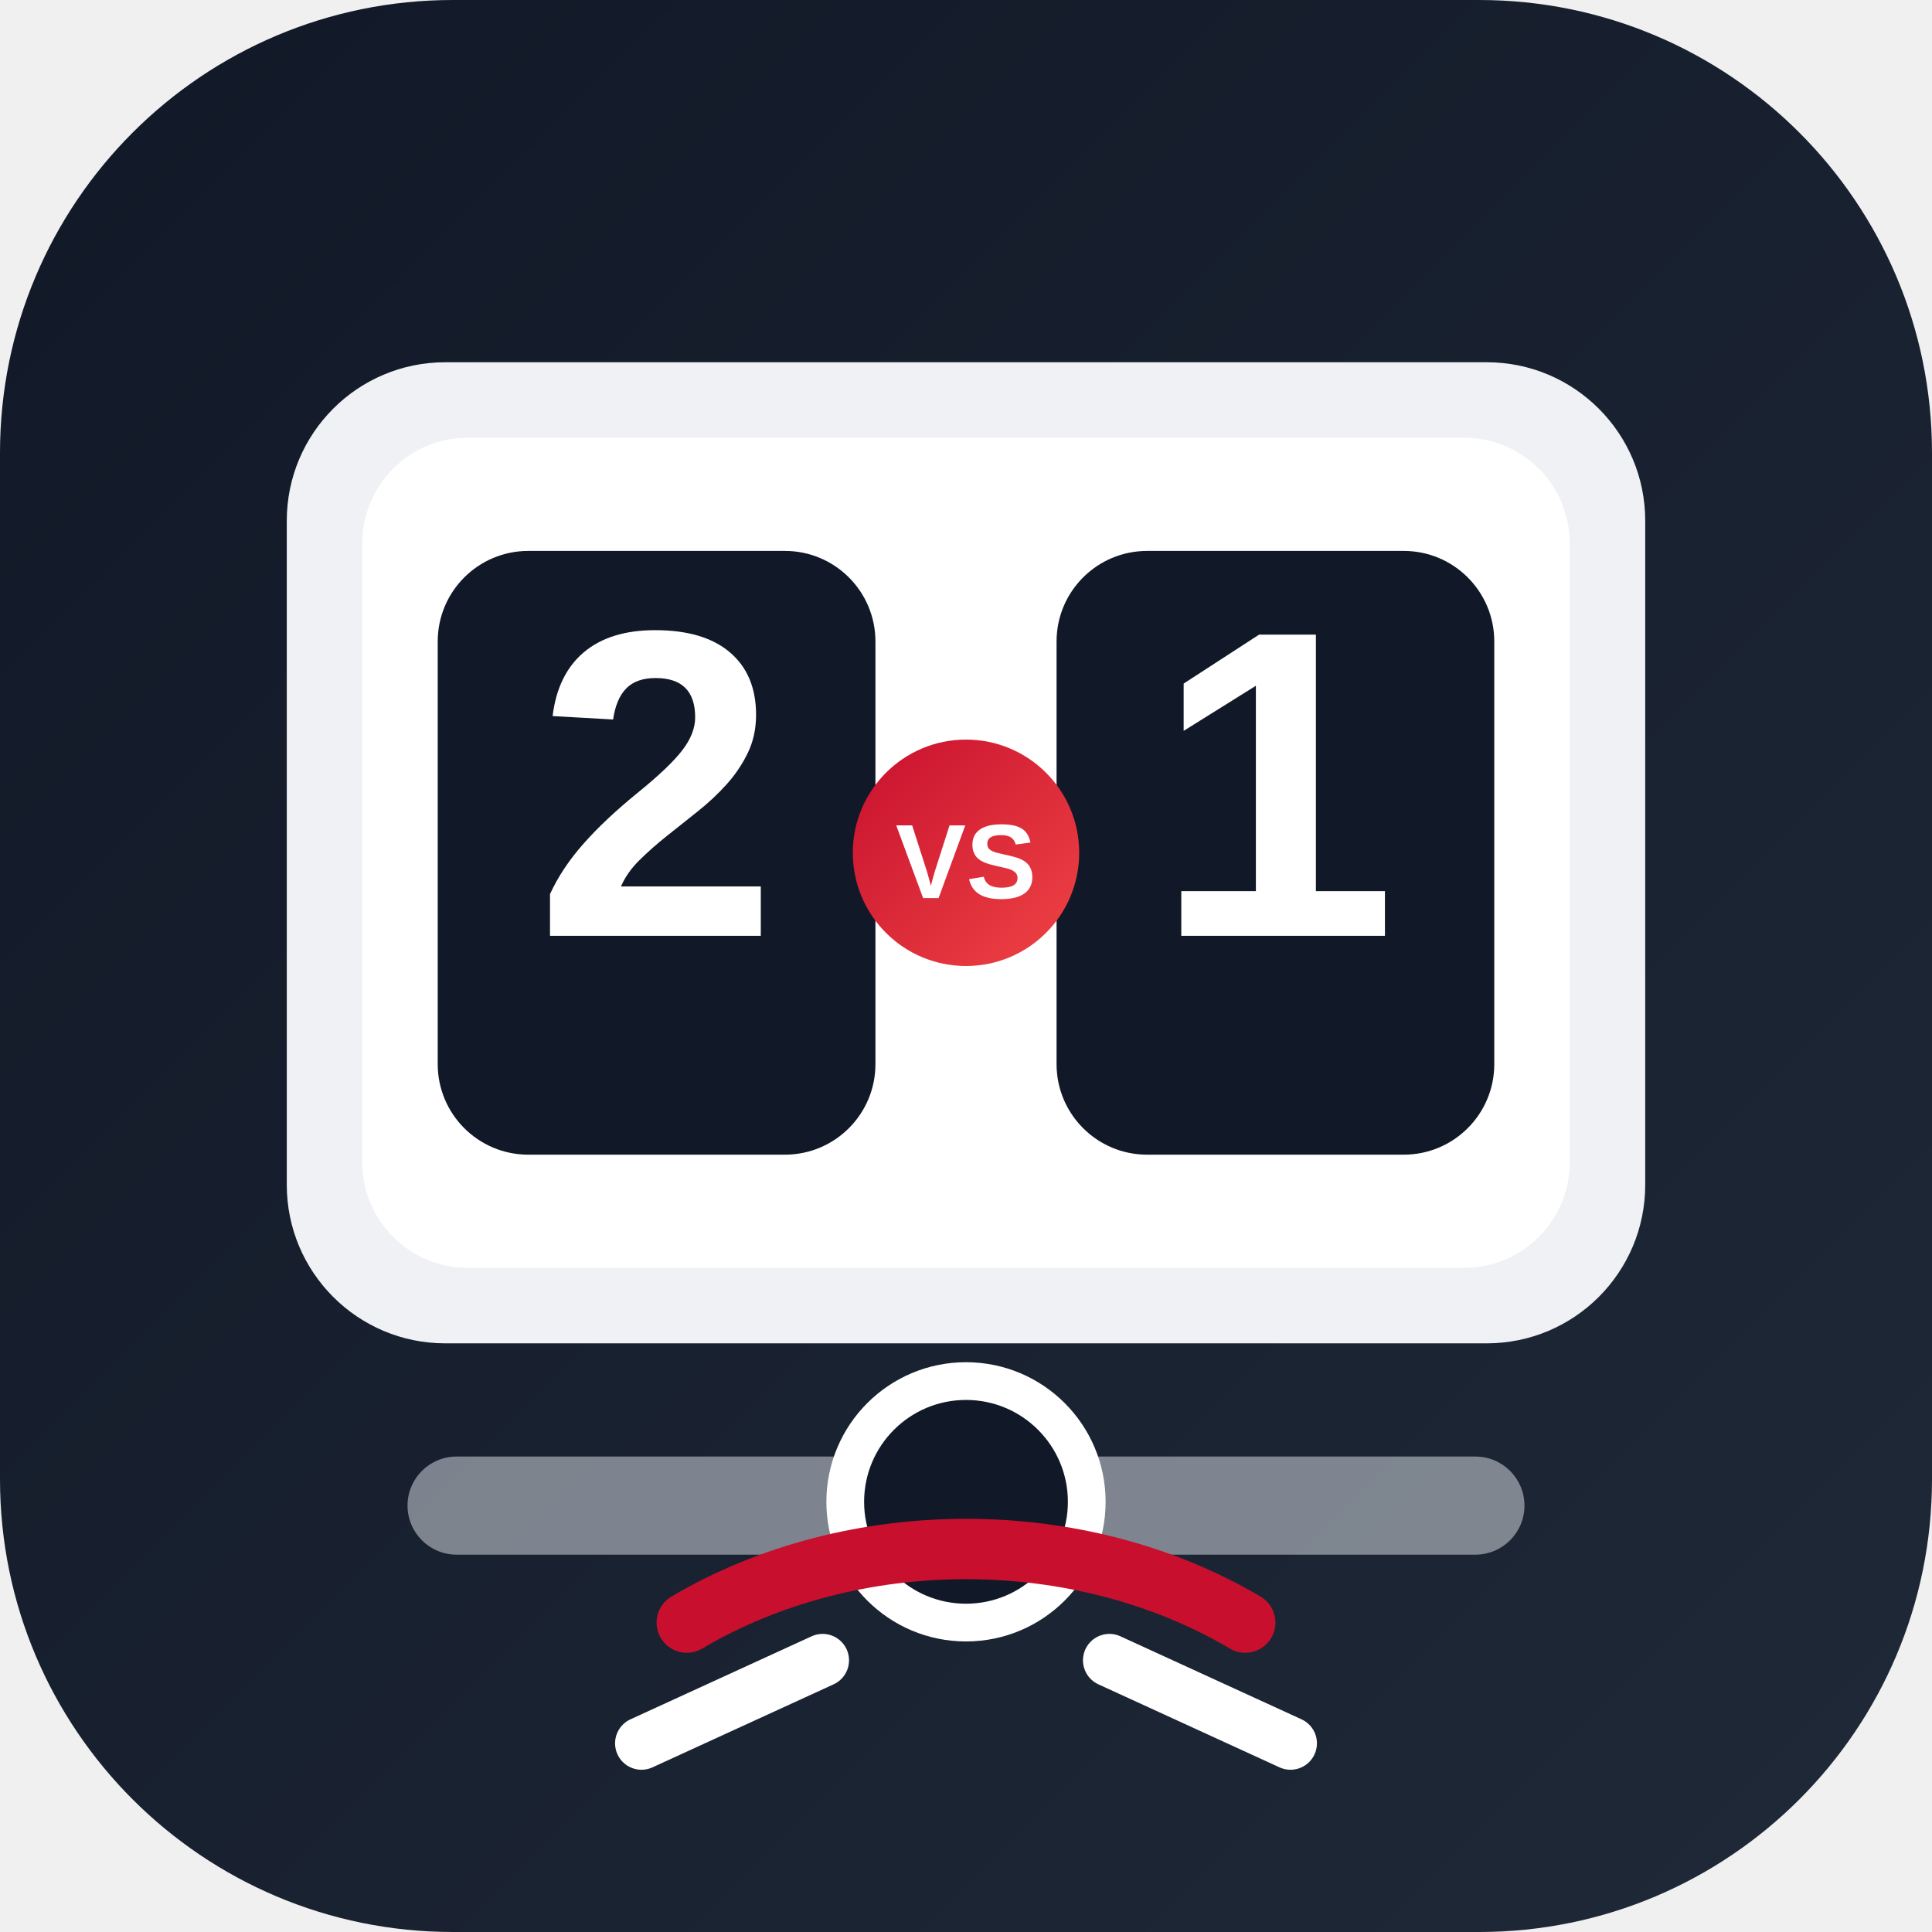
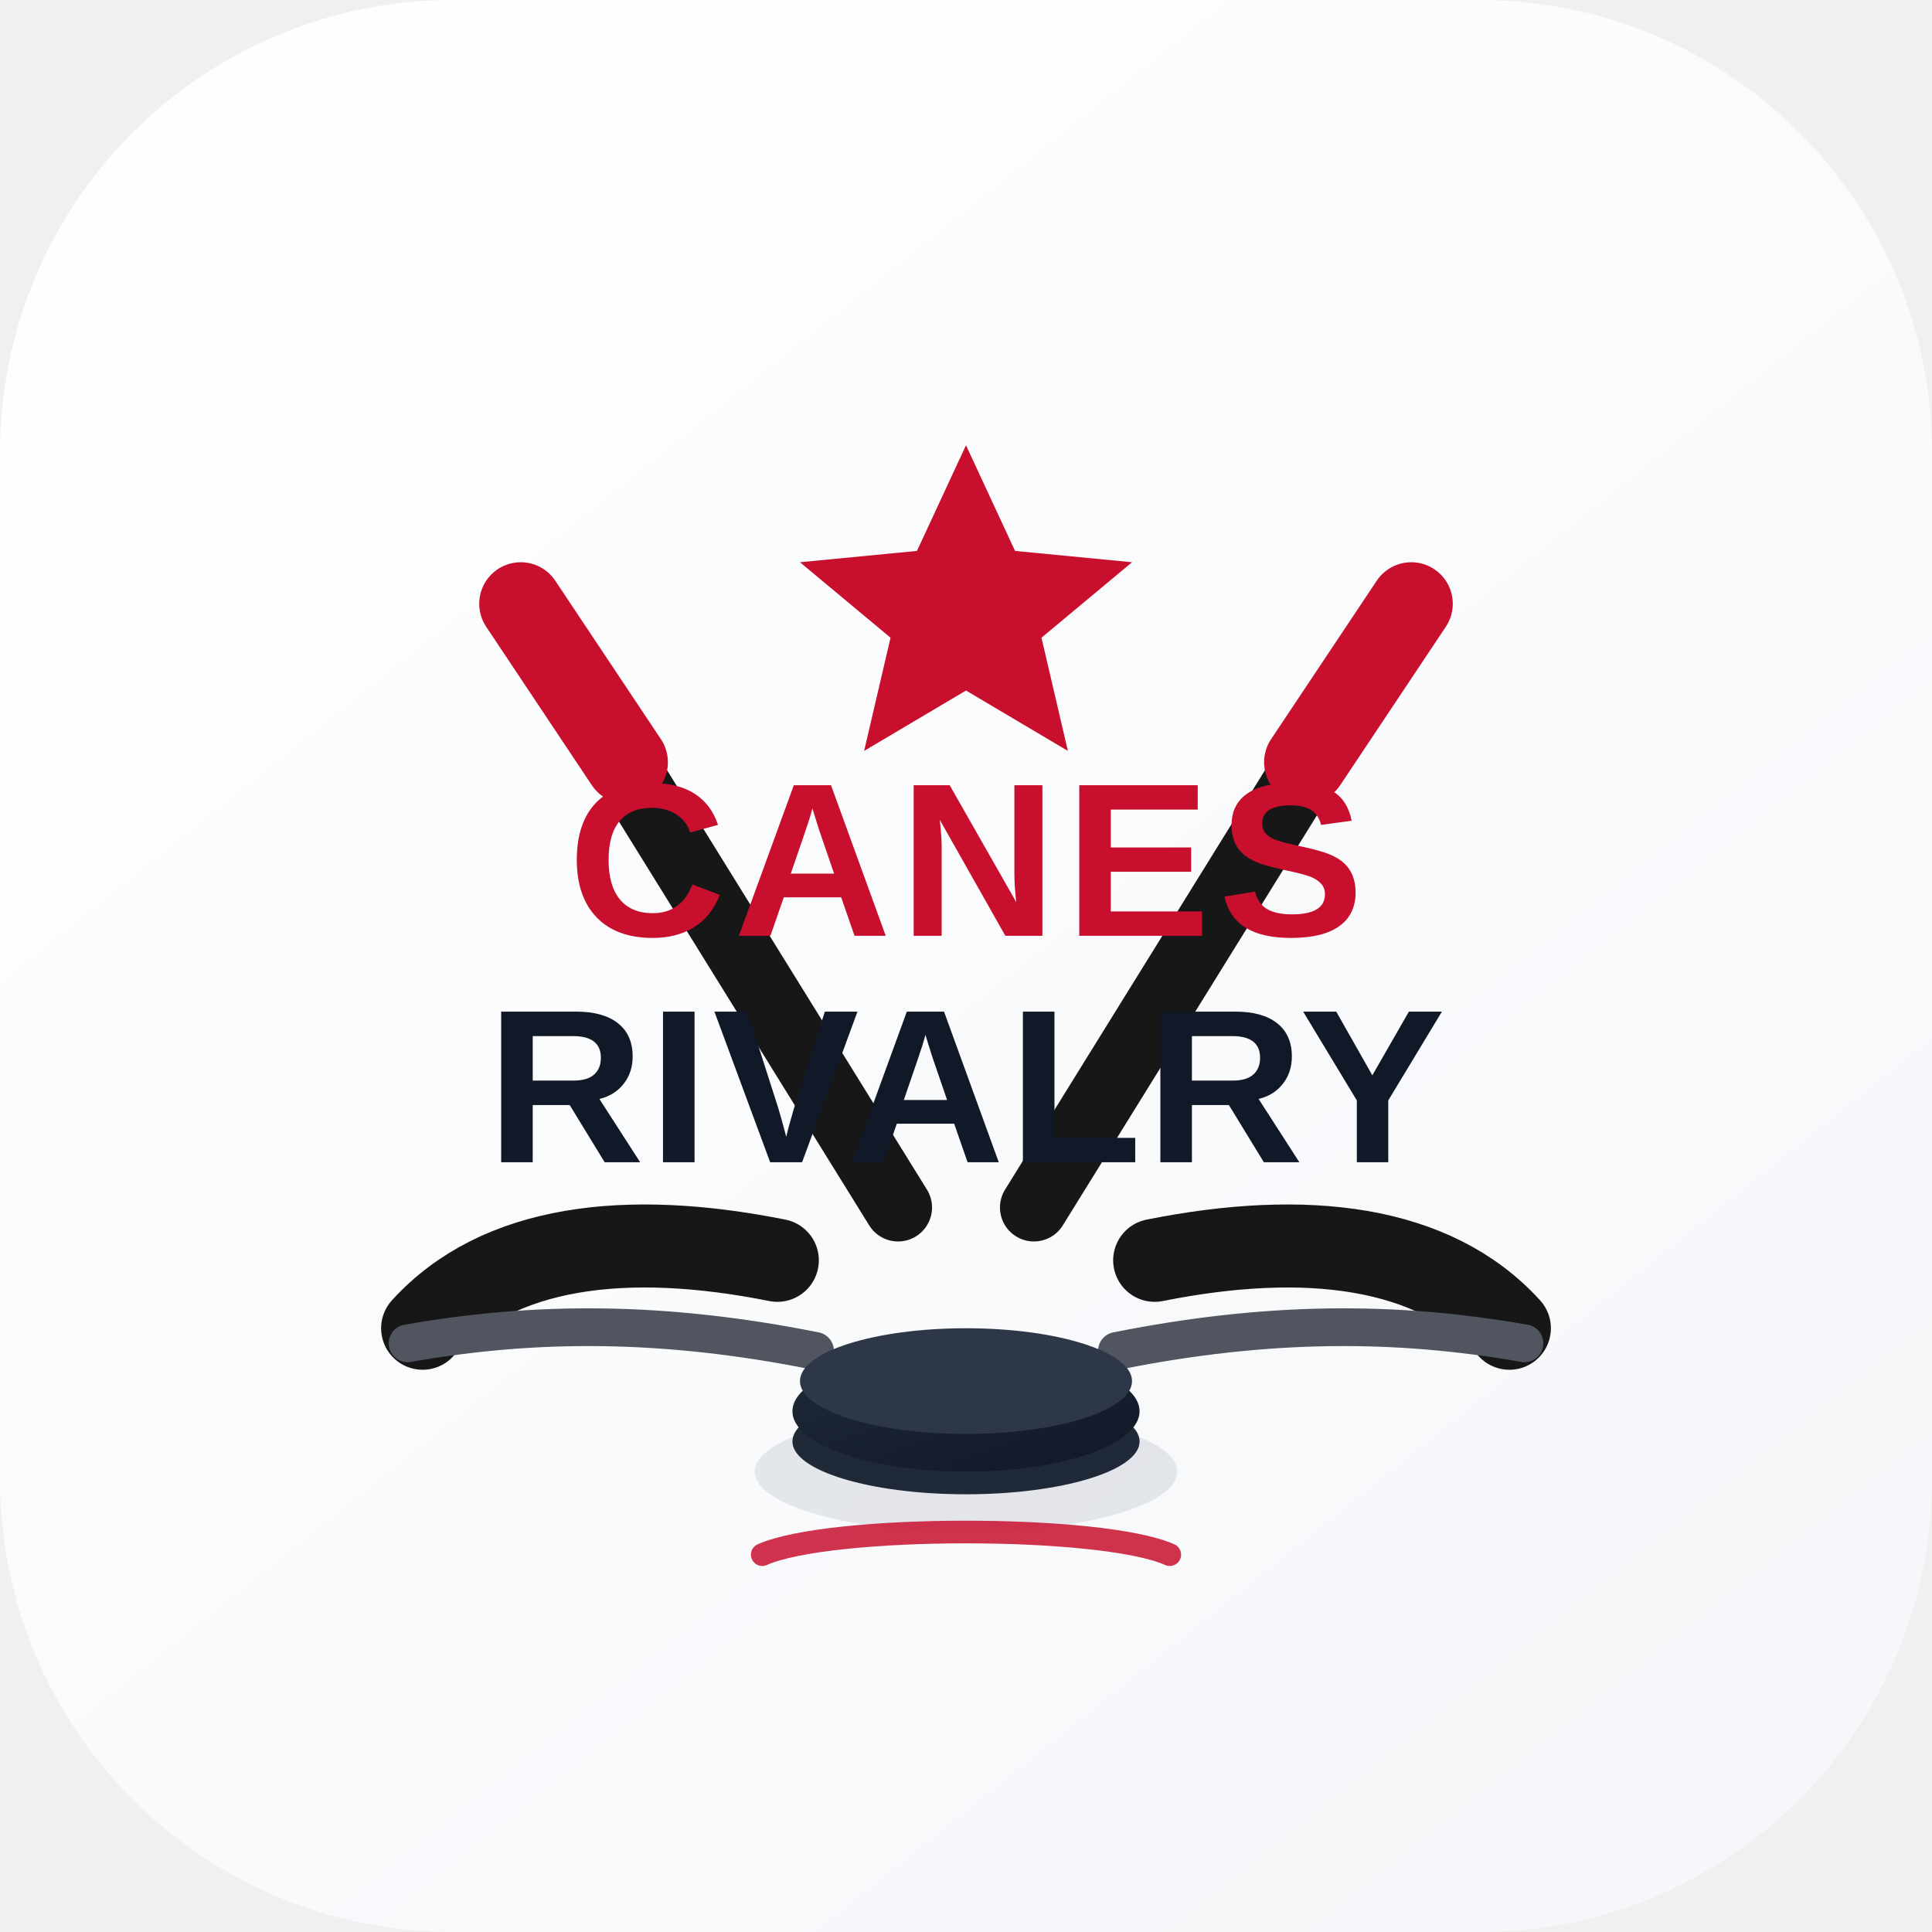
- <svg xmlns="http://www.w3.org/2000/svg" viewBox="0 0 512 512" role="img" aria-label="Rivalry app icon">
+ <svg xmlns="http://www.w3.org/2000/svg" viewBox="0 0 512 512" role="img" aria-label="Canes Rivalry icon">
  <defs>
-     <linearGradient id="bg" x1="0" y1="0" x2="1" y2="1">
-       <stop offset="0%" stop-color="#111827" />
-       <stop offset="100%" stop-color="#1f2937" />
+     <linearGradient id="bg" x1="0" y1="0" x2="0.8" y2="1">
+       <stop offset="0%" stop-color="#ffffff" />
+       <stop offset="100%" stop-color="#f5f7fa" />
    </linearGradient>
-     <linearGradient id="accent" x1="0" y1="0" x2="1" y2="1">
-       <stop offset="0%" stop-color="#c8102e" />
-       <stop offset="100%" stop-color="#ef4444" />
+     <linearGradient id="puck" x1="0" y1="0" x2="1" y2="1">
+       <stop offset="0%" stop-color="#1f2937" />
+       <stop offset="100%" stop-color="#111827" />
    </linearGradient>
  </defs>
  <rect width="512" height="512" rx="120" fill="url(#bg)" />
-   <rect x="76" y="96" width="360" height="260" rx="42" fill="#f8fafc" opacity="0.96" />
-   <rect x="96" y="116" width="320" height="220" rx="28" fill="#ffffff" />
-   <rect x="116" y="146" width="116" height="160" rx="24" fill="#111827" />
-   <rect x="280" y="146" width="116" height="160" rx="24" fill="#111827" />
-   <text x="174" y="248" text-anchor="middle" font-family="Arial, Helvetica, sans-serif" font-size="116" font-weight="700" fill="#ffffff">2</text>
-   <text x="338" y="248" text-anchor="middle" font-family="Arial, Helvetica, sans-serif" font-size="116" font-weight="700" fill="#ffffff">1</text>
-   <circle cx="256" cy="226" r="30" fill="url(#accent)" />
-   <text x="256" y="238" text-anchor="middle" font-family="Arial, Helvetica, sans-serif" font-size="28" font-weight="800" fill="#ffffff">VS</text>
-   <g transform="translate(0 8)">
-     <rect x="108" y="378" width="296" height="26" rx="13" fill="#d0d5dd" opacity="0.55" />
-     <circle cx="256" cy="390" r="32" fill="#111827" stroke="#ffffff" stroke-width="10" />
-     <path d="M182 422c44-26 104-26 148 0" fill="none" stroke="#c8102e" stroke-width="16" stroke-linecap="round" />
-     <path d="M170 454l48-22" fill="none" stroke="#ffffff" stroke-width="14" stroke-linecap="round" />
-     <path d="M342 454l-48-22" fill="none" stroke="#ffffff" stroke-width="14" stroke-linecap="round" />
+   <g fill="none" stroke-linecap="round" stroke-linejoin="round">
+     <path d="M150 178 L238 320" stroke="#171717" stroke-width="18" />
+     <path d="M362 178 L274 320" stroke="#171717" stroke-width="18" />
+     <path d="M138 160 L166 202" stroke="#c8102e" stroke-width="22" />
+     <path d="M374 160 L346 202" stroke="#c8102e" stroke-width="22" />
+     <path d="M112 352 C132 330 166 326 206 334" stroke="#171717" stroke-width="22" />
+     <path d="M400 352 C380 330 346 326 306 334" stroke="#171717" stroke-width="22" />
+     <path d="M108 356 C142 350 176 350 216 358" stroke="#50555f" stroke-width="10" />
+     <path d="M404 356 C370 350 336 350 296 358" stroke="#50555f" stroke-width="10" />
  </g>
+   <path d="M256 118 L269 146 L300 149 L276 169 L283 199 L256 183 L229 199 L236 169 L212 149 L243 146 Z" fill="#c8102e" />
+   <text x="256" y="248" text-anchor="middle" font-family="Arial, Helvetica, sans-serif" font-size="58" font-weight="800" fill="#c8102e" letter-spacing="2">CANES</text>
+   <text x="256" y="308" text-anchor="middle" font-family="Arial, Helvetica, sans-serif" font-size="58" font-weight="800" fill="#111827" letter-spacing="1">RIVALRY</text>
+   <ellipse cx="256" cy="390" rx="56" ry="16" fill="#d2d6dc" opacity="0.55" />
+   <ellipse cx="256" cy="382" rx="46" ry="14" fill="#1f2937" />
+   <ellipse cx="256" cy="374" rx="46" ry="16" fill="url(#puck)" />
+   <ellipse cx="256" cy="366" rx="44" ry="14" fill="#2d3748" />
+   <path d="M202 412 C220 404 292 404 310 412" fill="none" stroke="#c8102e" stroke-width="6" stroke-linecap="round" opacity="0.85" />
</svg>
